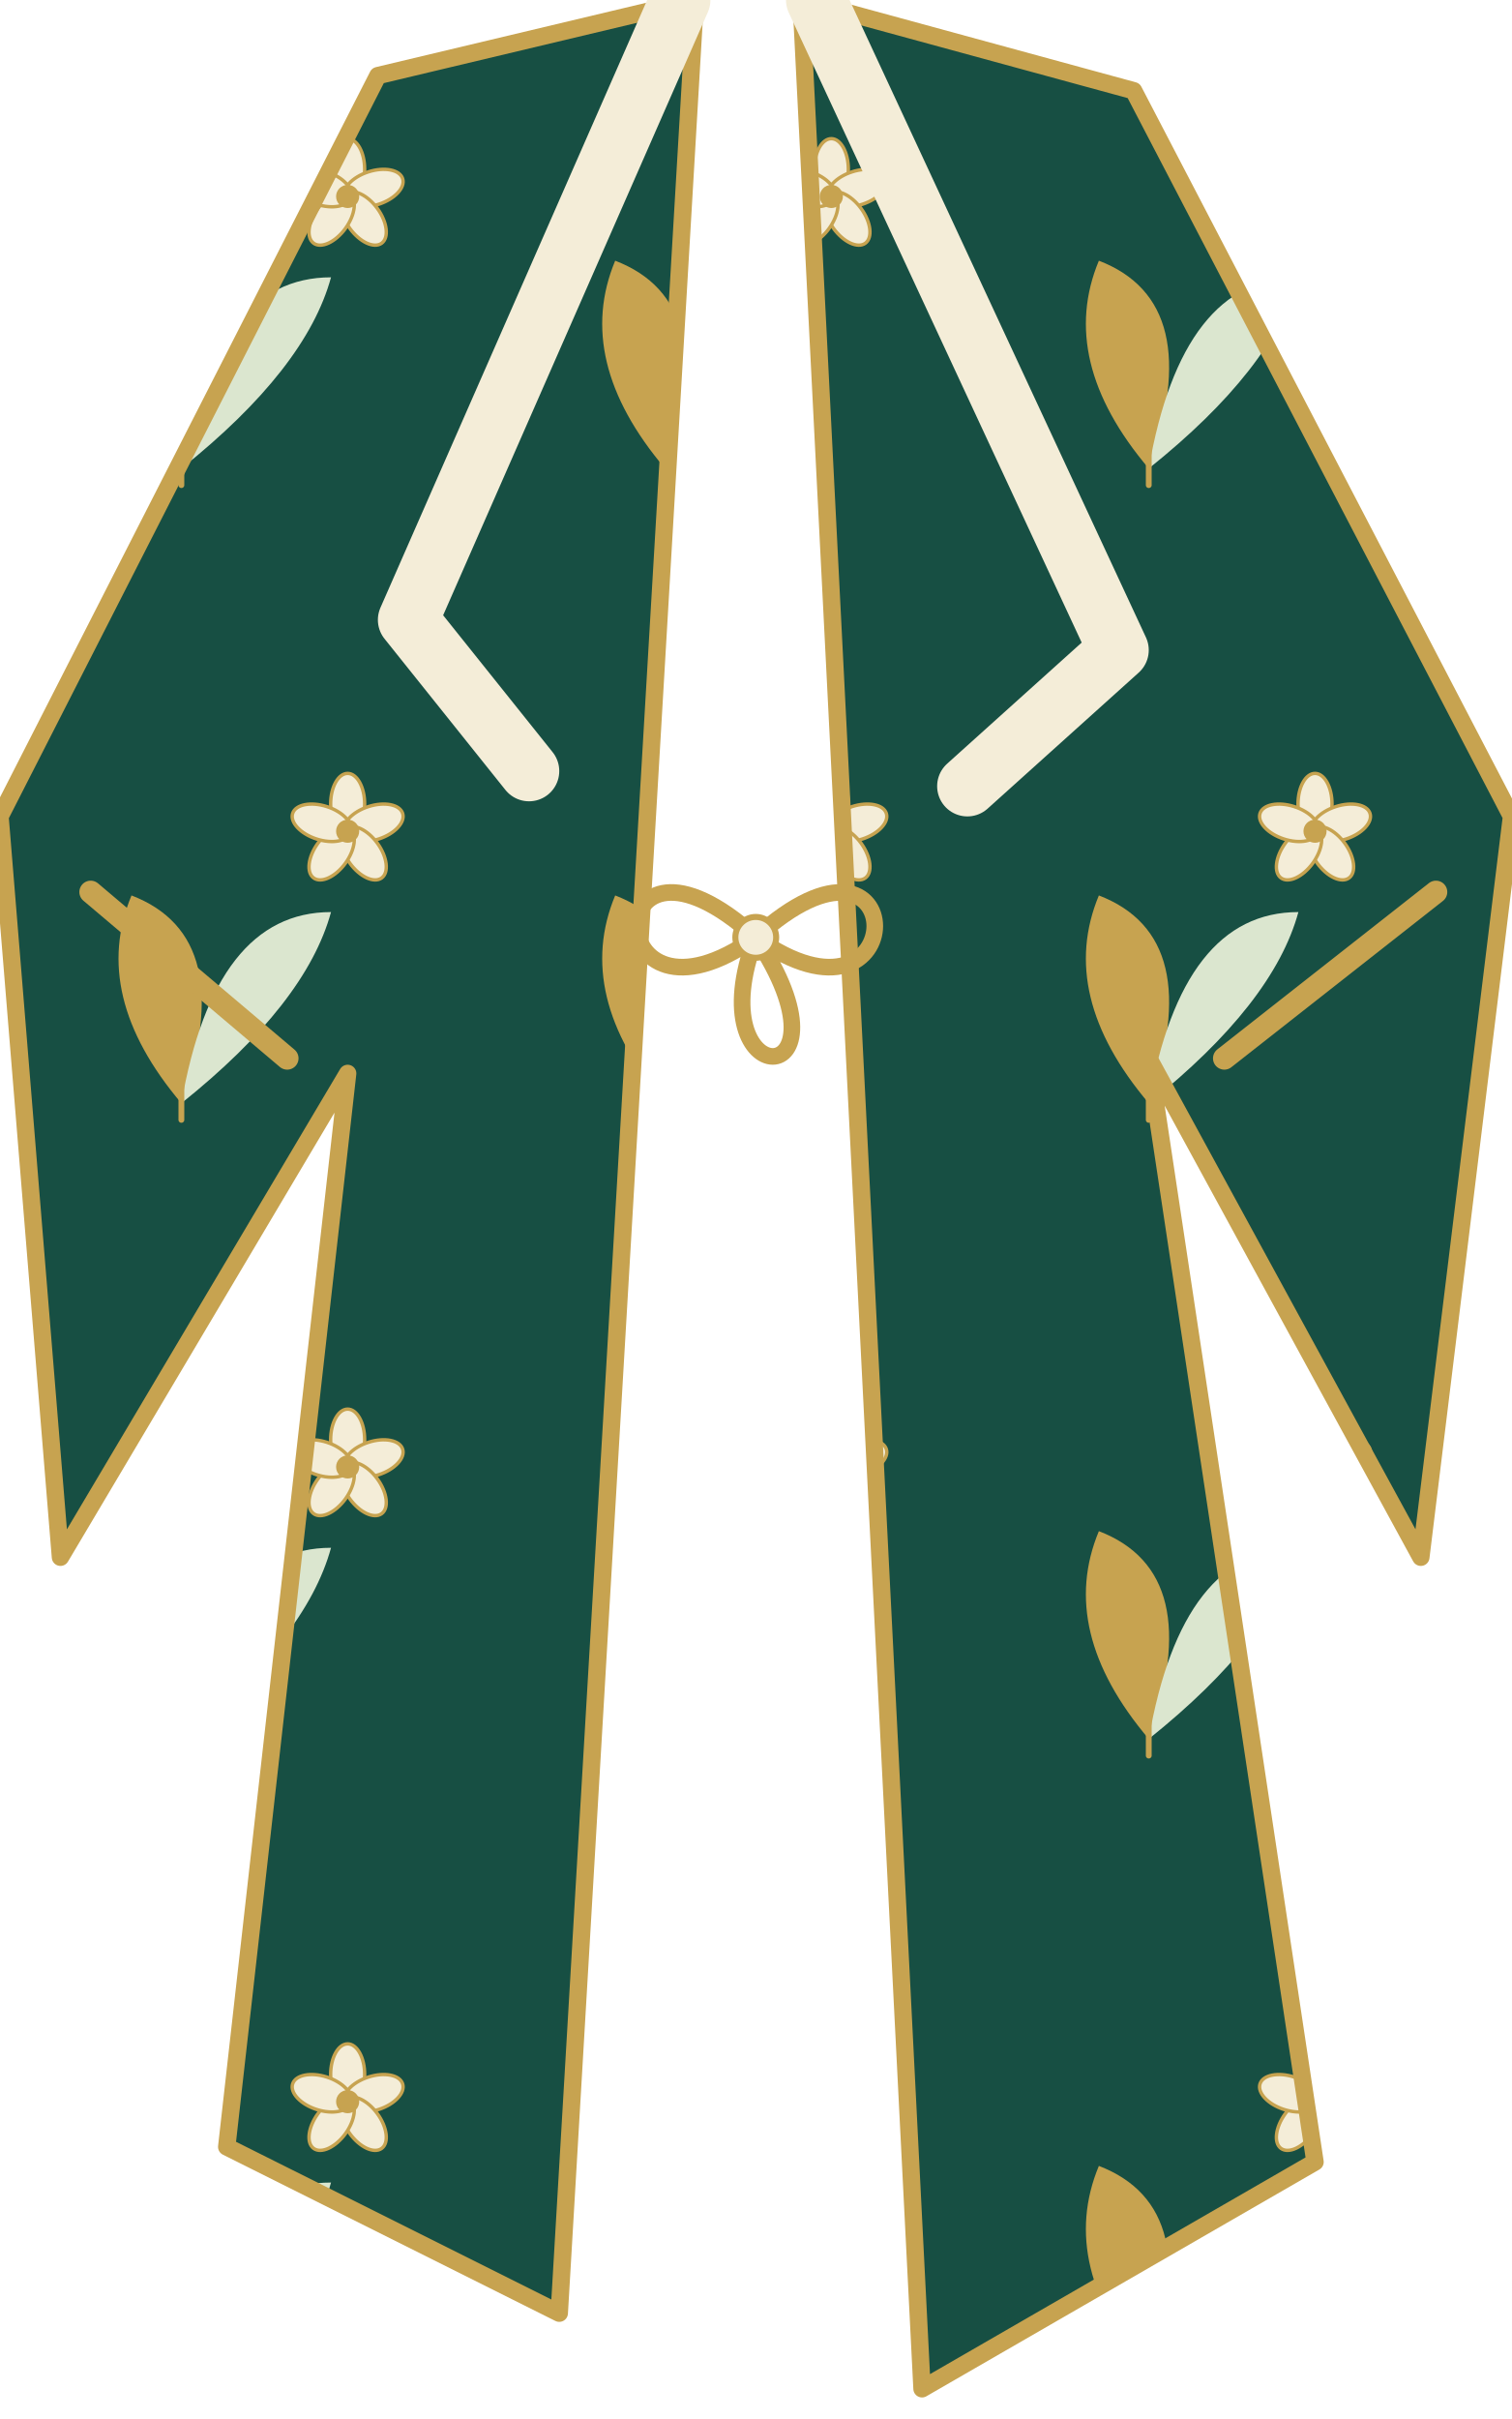
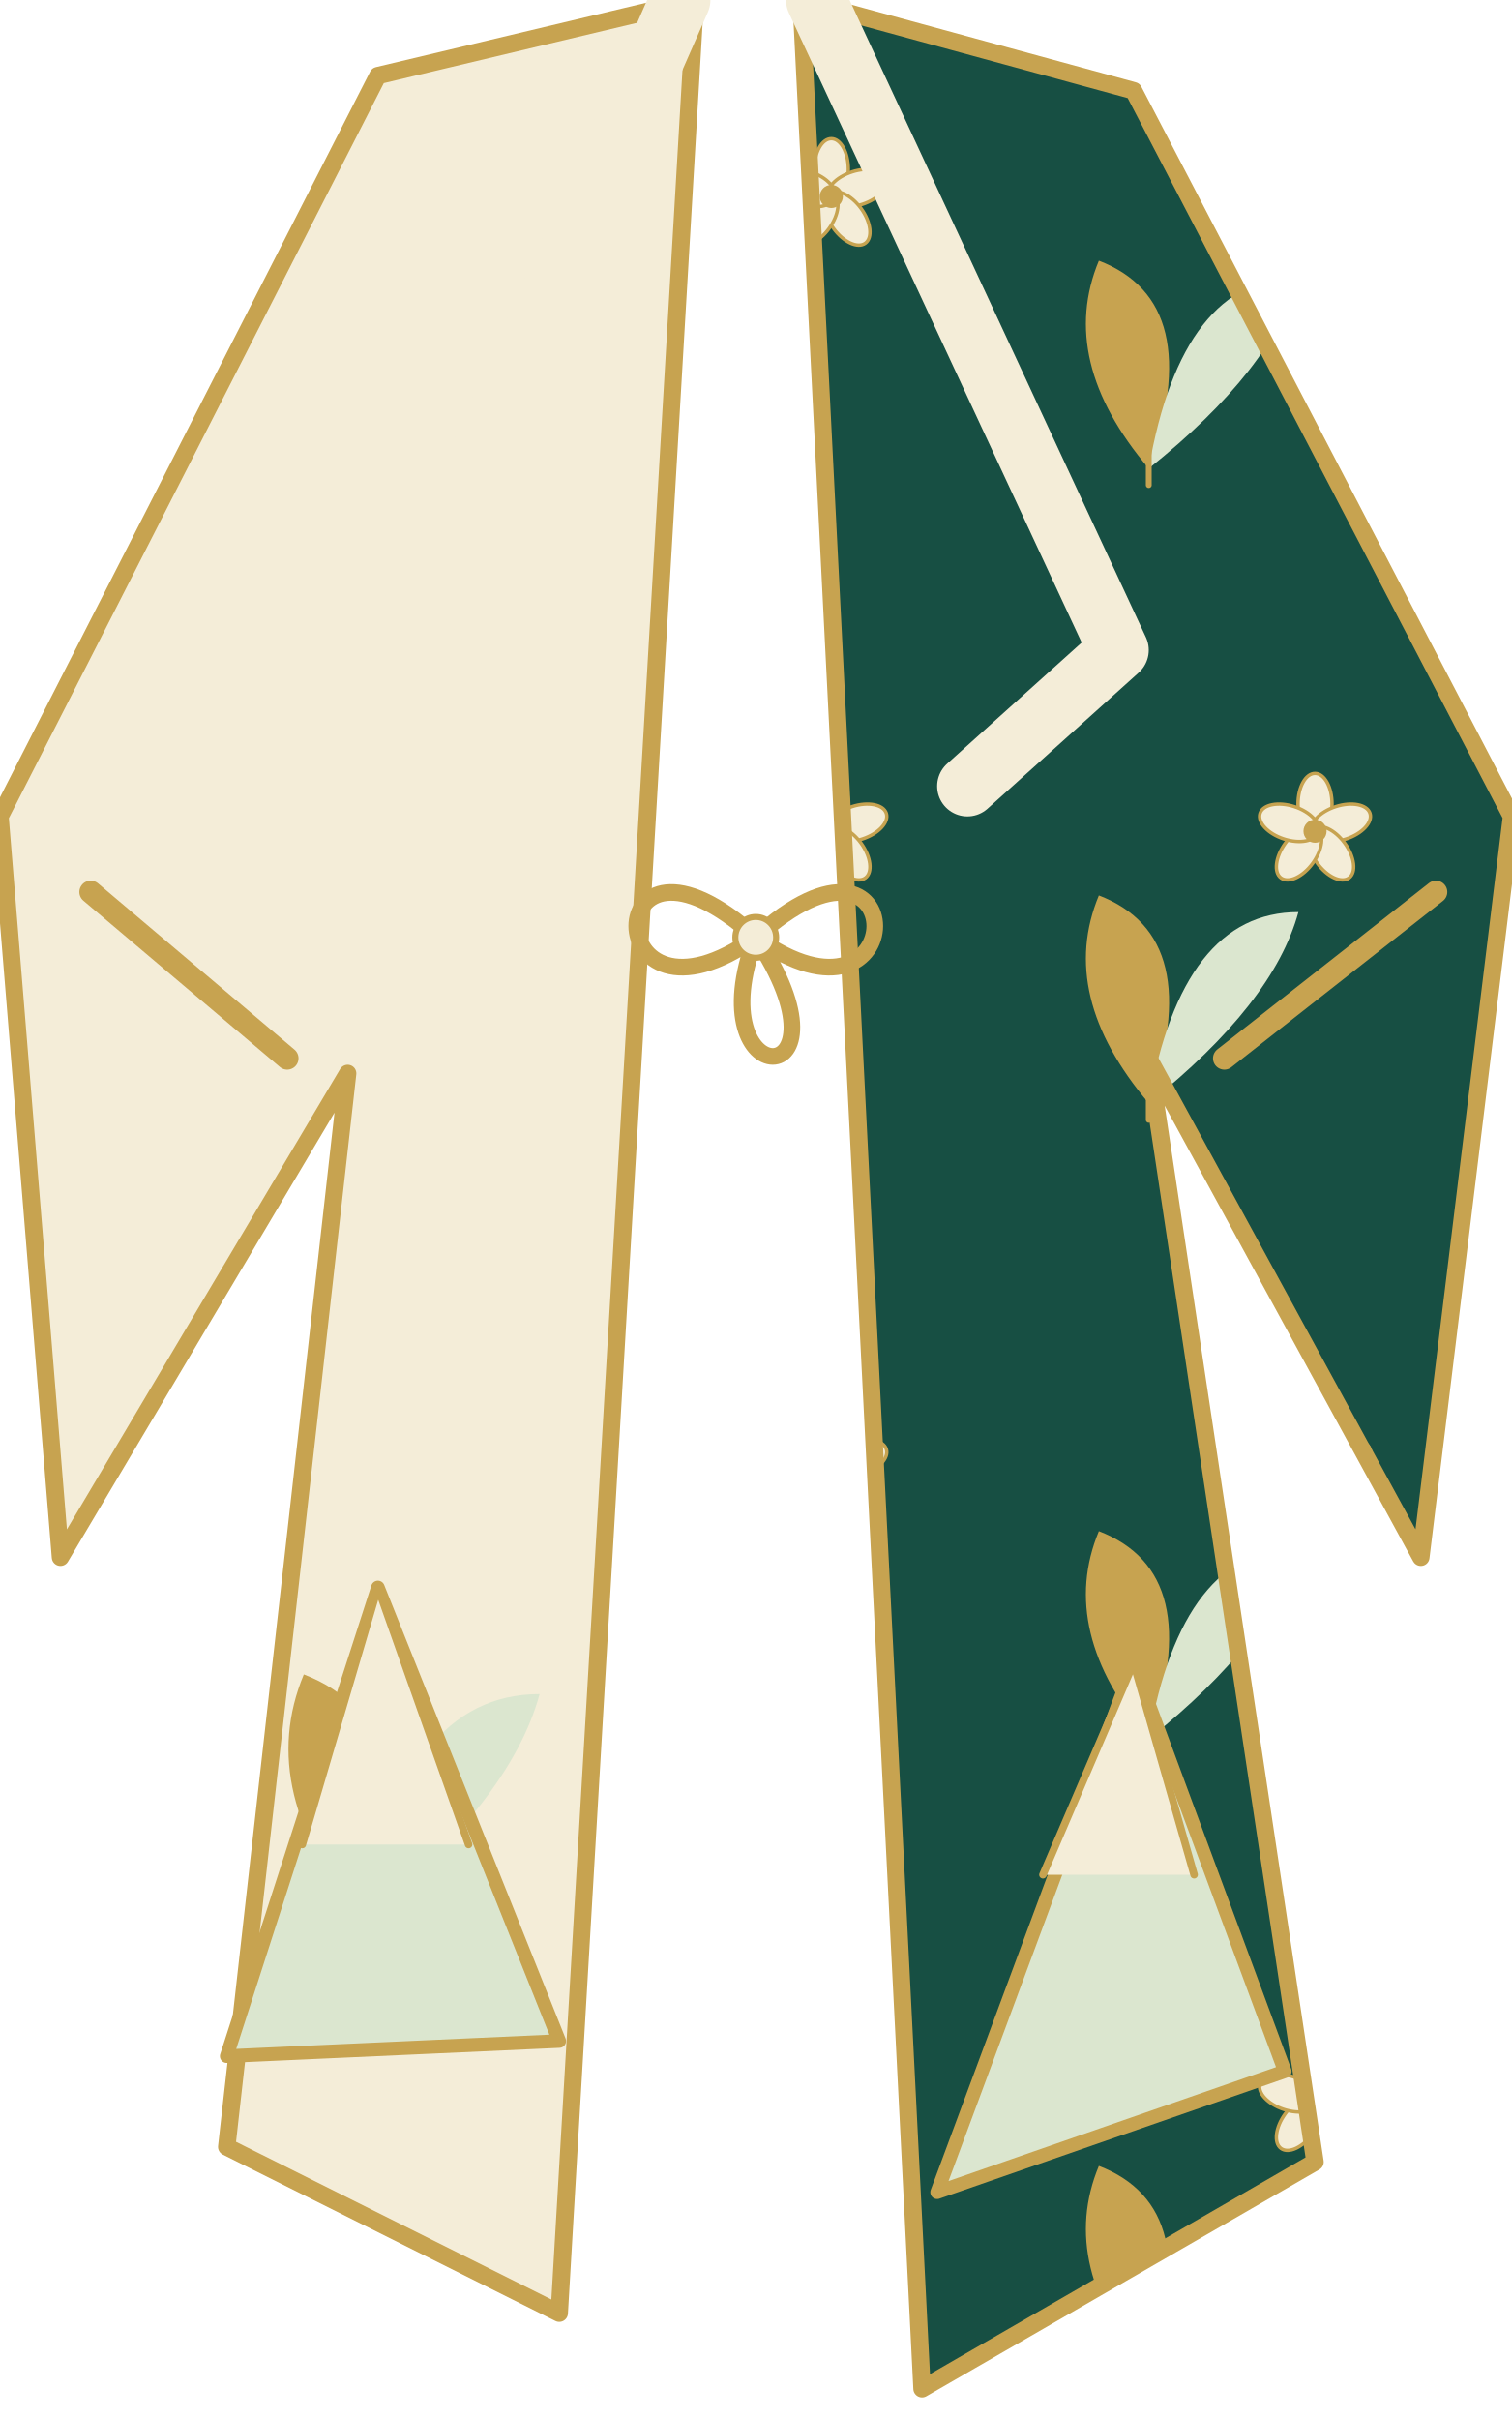
<svg xmlns="http://www.w3.org/2000/svg" viewBox="0 0 100 160">
  <defs>
    <linearGradient id="nature-3-study-2-shade" x1="0" y1="0" x2="1" y2="1">
      <stop offset="0" stop-color="#dbe6cf" />
      <stop offset="0.3" stop-color="#174f43" />
      <stop offset="0.8" stop-color="#174f43" />
      <stop offset="1" stop-color="#dbe6cf" />
    </linearGradient>
    <pattern id="nature-3-study-2-floral" width="32" height="42" patternUnits="userSpaceOnUse">
      <rect x="0" y="0" width="32" height="42" fill="#174f43" stroke="none" stroke-width="1" rx="0" />
      <g transform="translate(12 31) scale(0.55)">
        <path d="M0 0Q-11-13-6-25Q7-20 0 0" fill="#c7a350" stroke="none" stroke-width="0.9" stroke-linecap="round" stroke-linejoin="round" />
        <path d="M0 0Q15-12 18-23Q4-23 0 0" fill="#dbe6cf" stroke="none" stroke-width="0.9" stroke-linecap="round" stroke-linejoin="round" />
        <path d="M0 2L0-17" fill="none" stroke="#c7a350" stroke-width="0.7" stroke-linecap="round" stroke-linejoin="round" />
      </g>
      <g transform="translate(23 13) scale(0.45)">
        <ellipse cx="0" cy="-4" rx="2.5" ry="4.5" fill="#f4edd8" stroke="#c7a350" stroke-width="0.5" transform="rotate(0)" />
        <ellipse cx="0" cy="-4" rx="2.5" ry="4.5" fill="#f4edd8" stroke="#c7a350" stroke-width="0.5" transform="rotate(72)" />
        <ellipse cx="0" cy="-4" rx="2.5" ry="4.5" fill="#f4edd8" stroke="#c7a350" stroke-width="0.5" transform="rotate(144)" />
        <ellipse cx="0" cy="-4" rx="2.5" ry="4.5" fill="#f4edd8" stroke="#c7a350" stroke-width="0.5" transform="rotate(216)" />
        <ellipse cx="0" cy="-4" rx="2.5" ry="4.5" fill="#f4edd8" stroke="#c7a350" stroke-width="0.5" transform="rotate(288)" />
        <circle cx="0" cy="0" r="1.7" fill="#c7a350" stroke="none" stroke-width="0.8" />
      </g>
    </pattern>
  </defs>
-   <path d="M25 5L46 0L37 153L15 142L23 71L4 103L0 54ZM53 0L75 6L100 54L94 103L76 70L87 143L61 158Z" fill="url(#nature-3-study-2-floral)" stroke="#c7a350" stroke-width="1.15" stroke-linecap="round" stroke-linejoin="round" />
+   <path d="M25 5L46 0L37 153L15 142L23 71L4 103L0 54Z" fill="#f4edd8" stroke="#c7a350" stroke-width="1.15" stroke-linecap="round" stroke-linejoin="round" />
+   <path d="M53 0L75 6L100 54L94 103L76 70L87 143L61 158Z" fill="url(#nature-3-study-2-floral)" stroke="#c7a350" stroke-width="1.15" stroke-linecap="round" stroke-linejoin="round" />
  <path d="M45 0L27 41L35 51M54 0L74 43L64 52" fill="none" stroke="#f4edd8" stroke-width="4" stroke-linecap="round" stroke-linejoin="round" />
  <path d="M6 59L19 70M81 70L95 59" fill="none" stroke="#c7a350" stroke-width="1.5" stroke-linecap="round" stroke-linejoin="round" />
  <g transform="translate(50 62) scale(0.5)">
    <path d="M0 0C-21-19-21 15 0 0C21-19 21 15 0 0C-8 21 14 21 0 0" fill="none" stroke="#c7a350" stroke-width="2.2" stroke-linecap="round" stroke-linejoin="round" />
    <circle cx="0" cy="0" r="2.7" fill="#f4edd8" stroke="#c7a350" stroke-width="0.8" />
  </g>
+   <g transform="translate(24 127) scale(0.65)">
+     <path d="M0 0Q-11-13-6-25Q7-20 0 0" fill="#c7a350" stroke="none" stroke-width="0.9" stroke-linecap="round" stroke-linejoin="round" />
+     <path d="M0 0Q15-12 18-23Q4-23 0 0" fill="#dbe6cf" stroke="none" stroke-width="0.9" stroke-linecap="round" stroke-linejoin="round" />
+     <path d="M0 2L0-17" fill="none" stroke="#c7a350" stroke-width="0.7" stroke-linecap="round" stroke-linejoin="round" />
+   </g>
+   <path d="M15 136L25 105L37 135ZM62 145L75 110L85 137Z" fill="#dbe6cf" stroke="#c7a350" stroke-width="0.9" stroke-linecap="round" stroke-linejoin="round" />
+   <path d="M20 122L25 105L31 122M69 124L75 110L79 124" fill="#f4edd8" stroke="#c7a350" stroke-width="0.5" stroke-linecap="round" stroke-linejoin="round" />
</svg>
